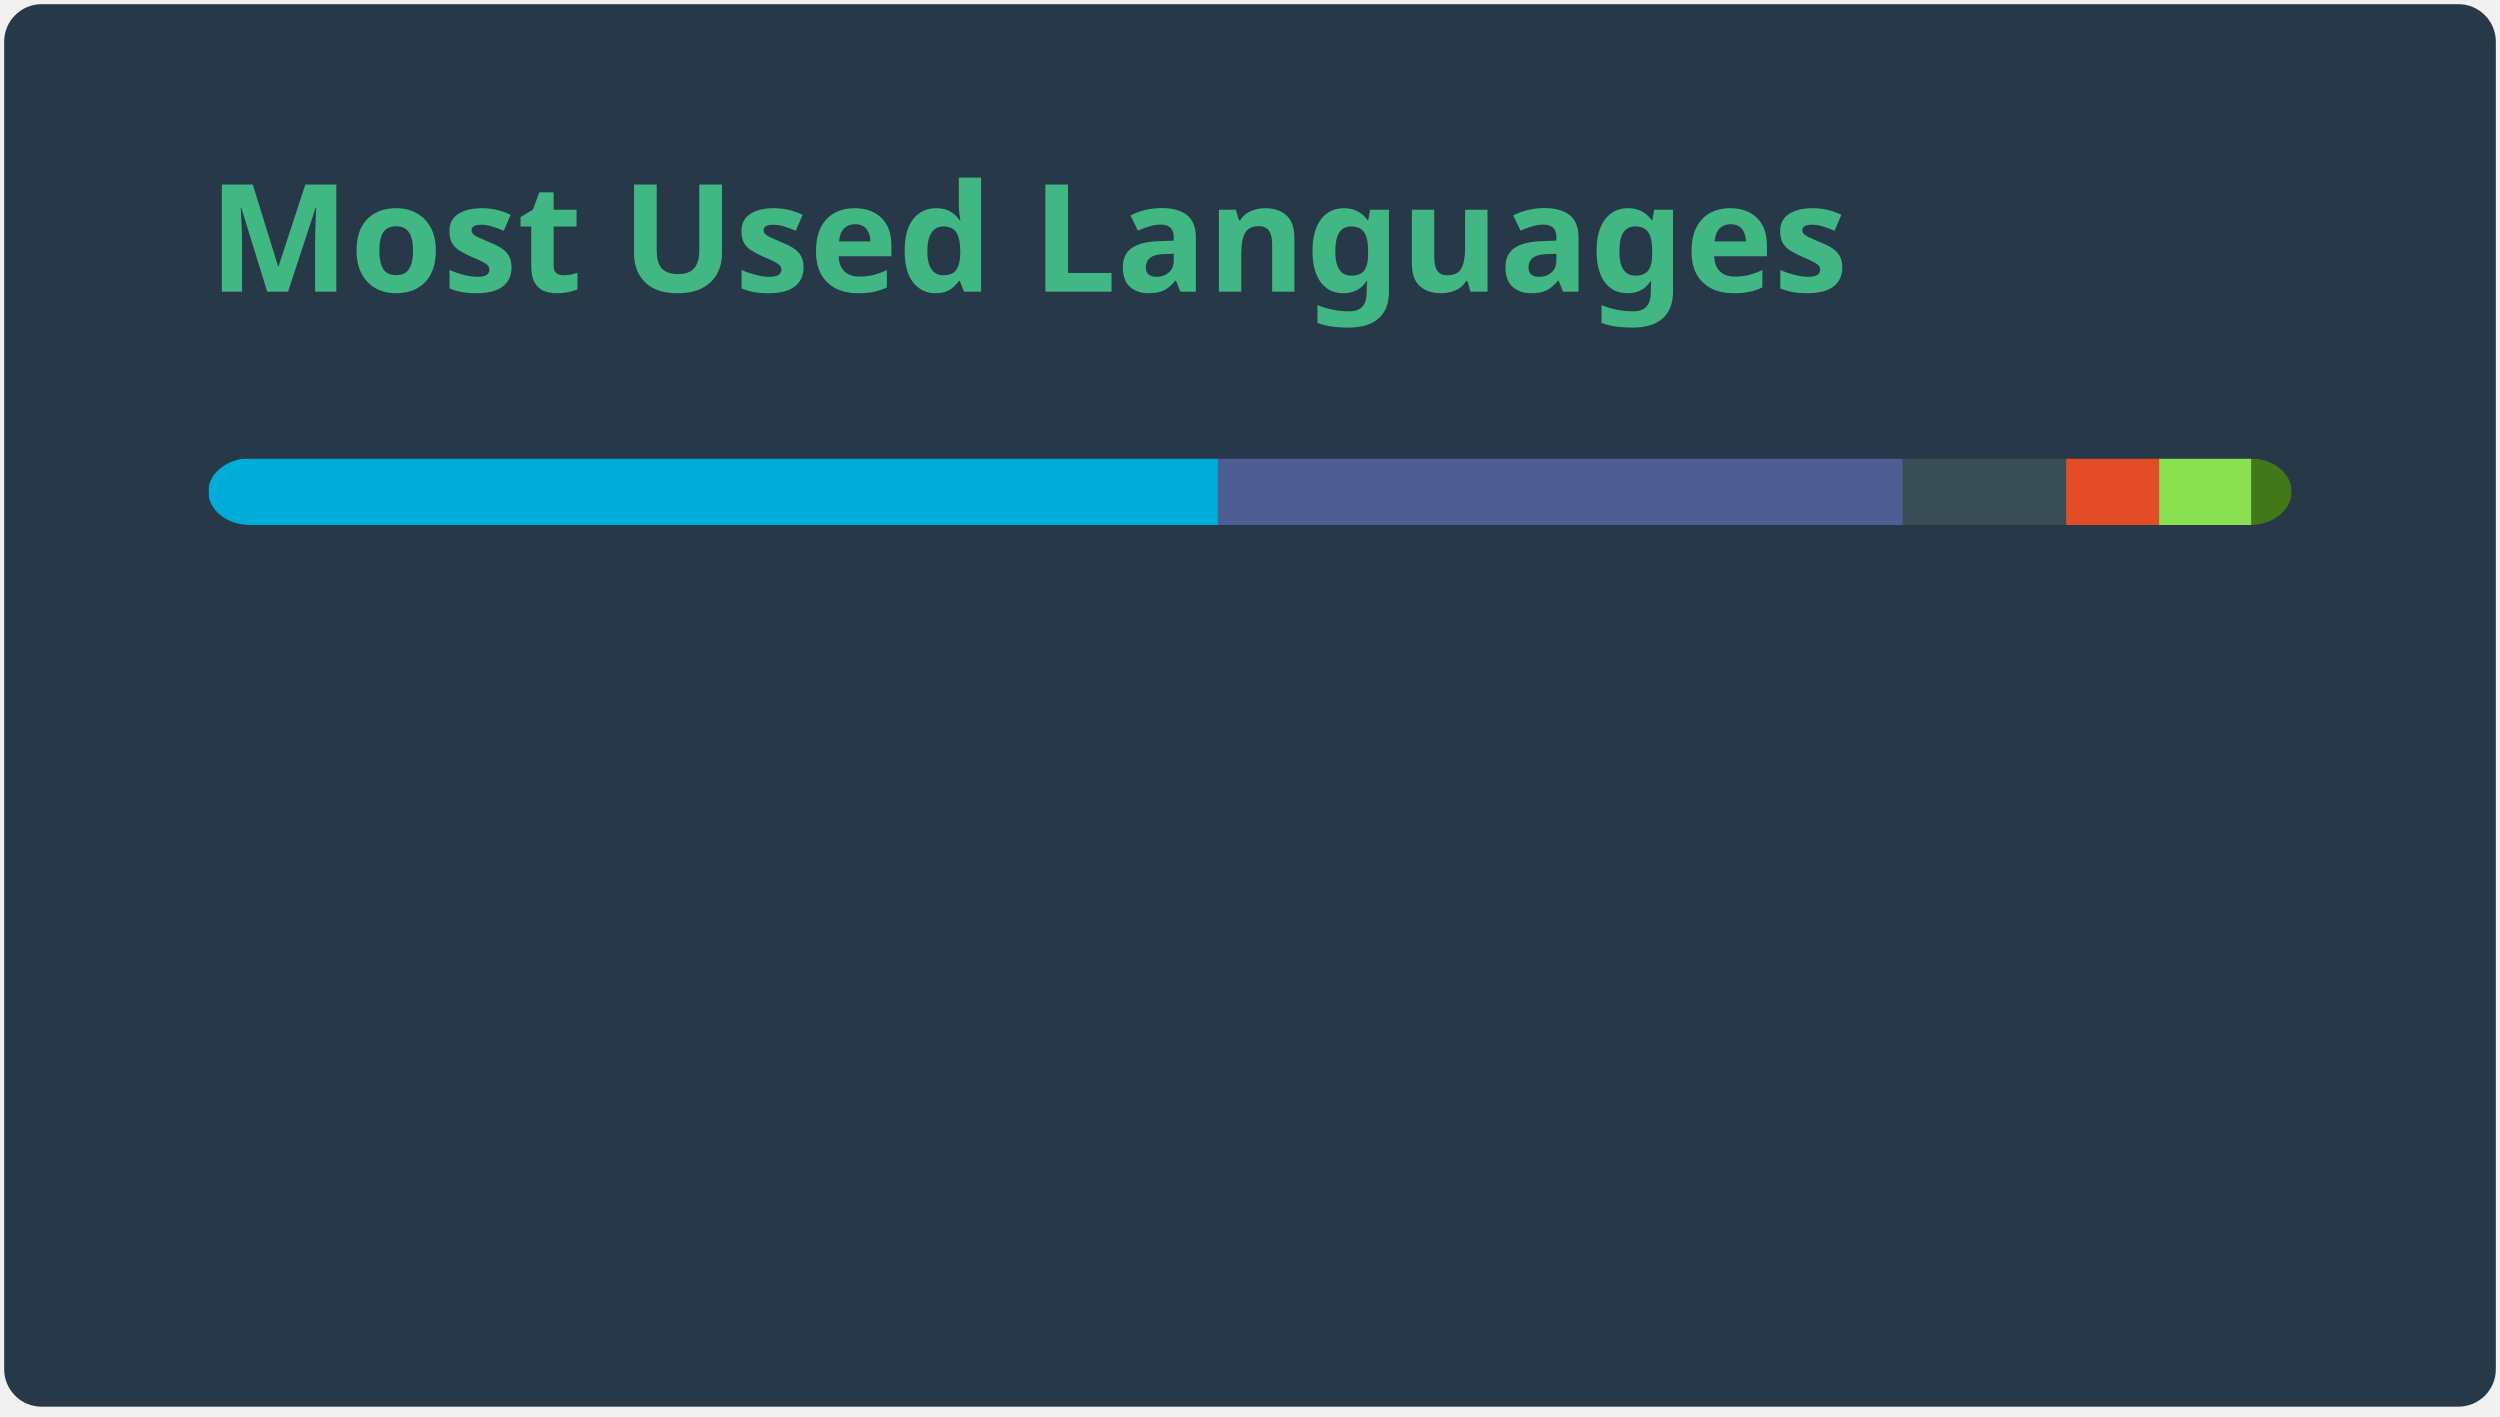
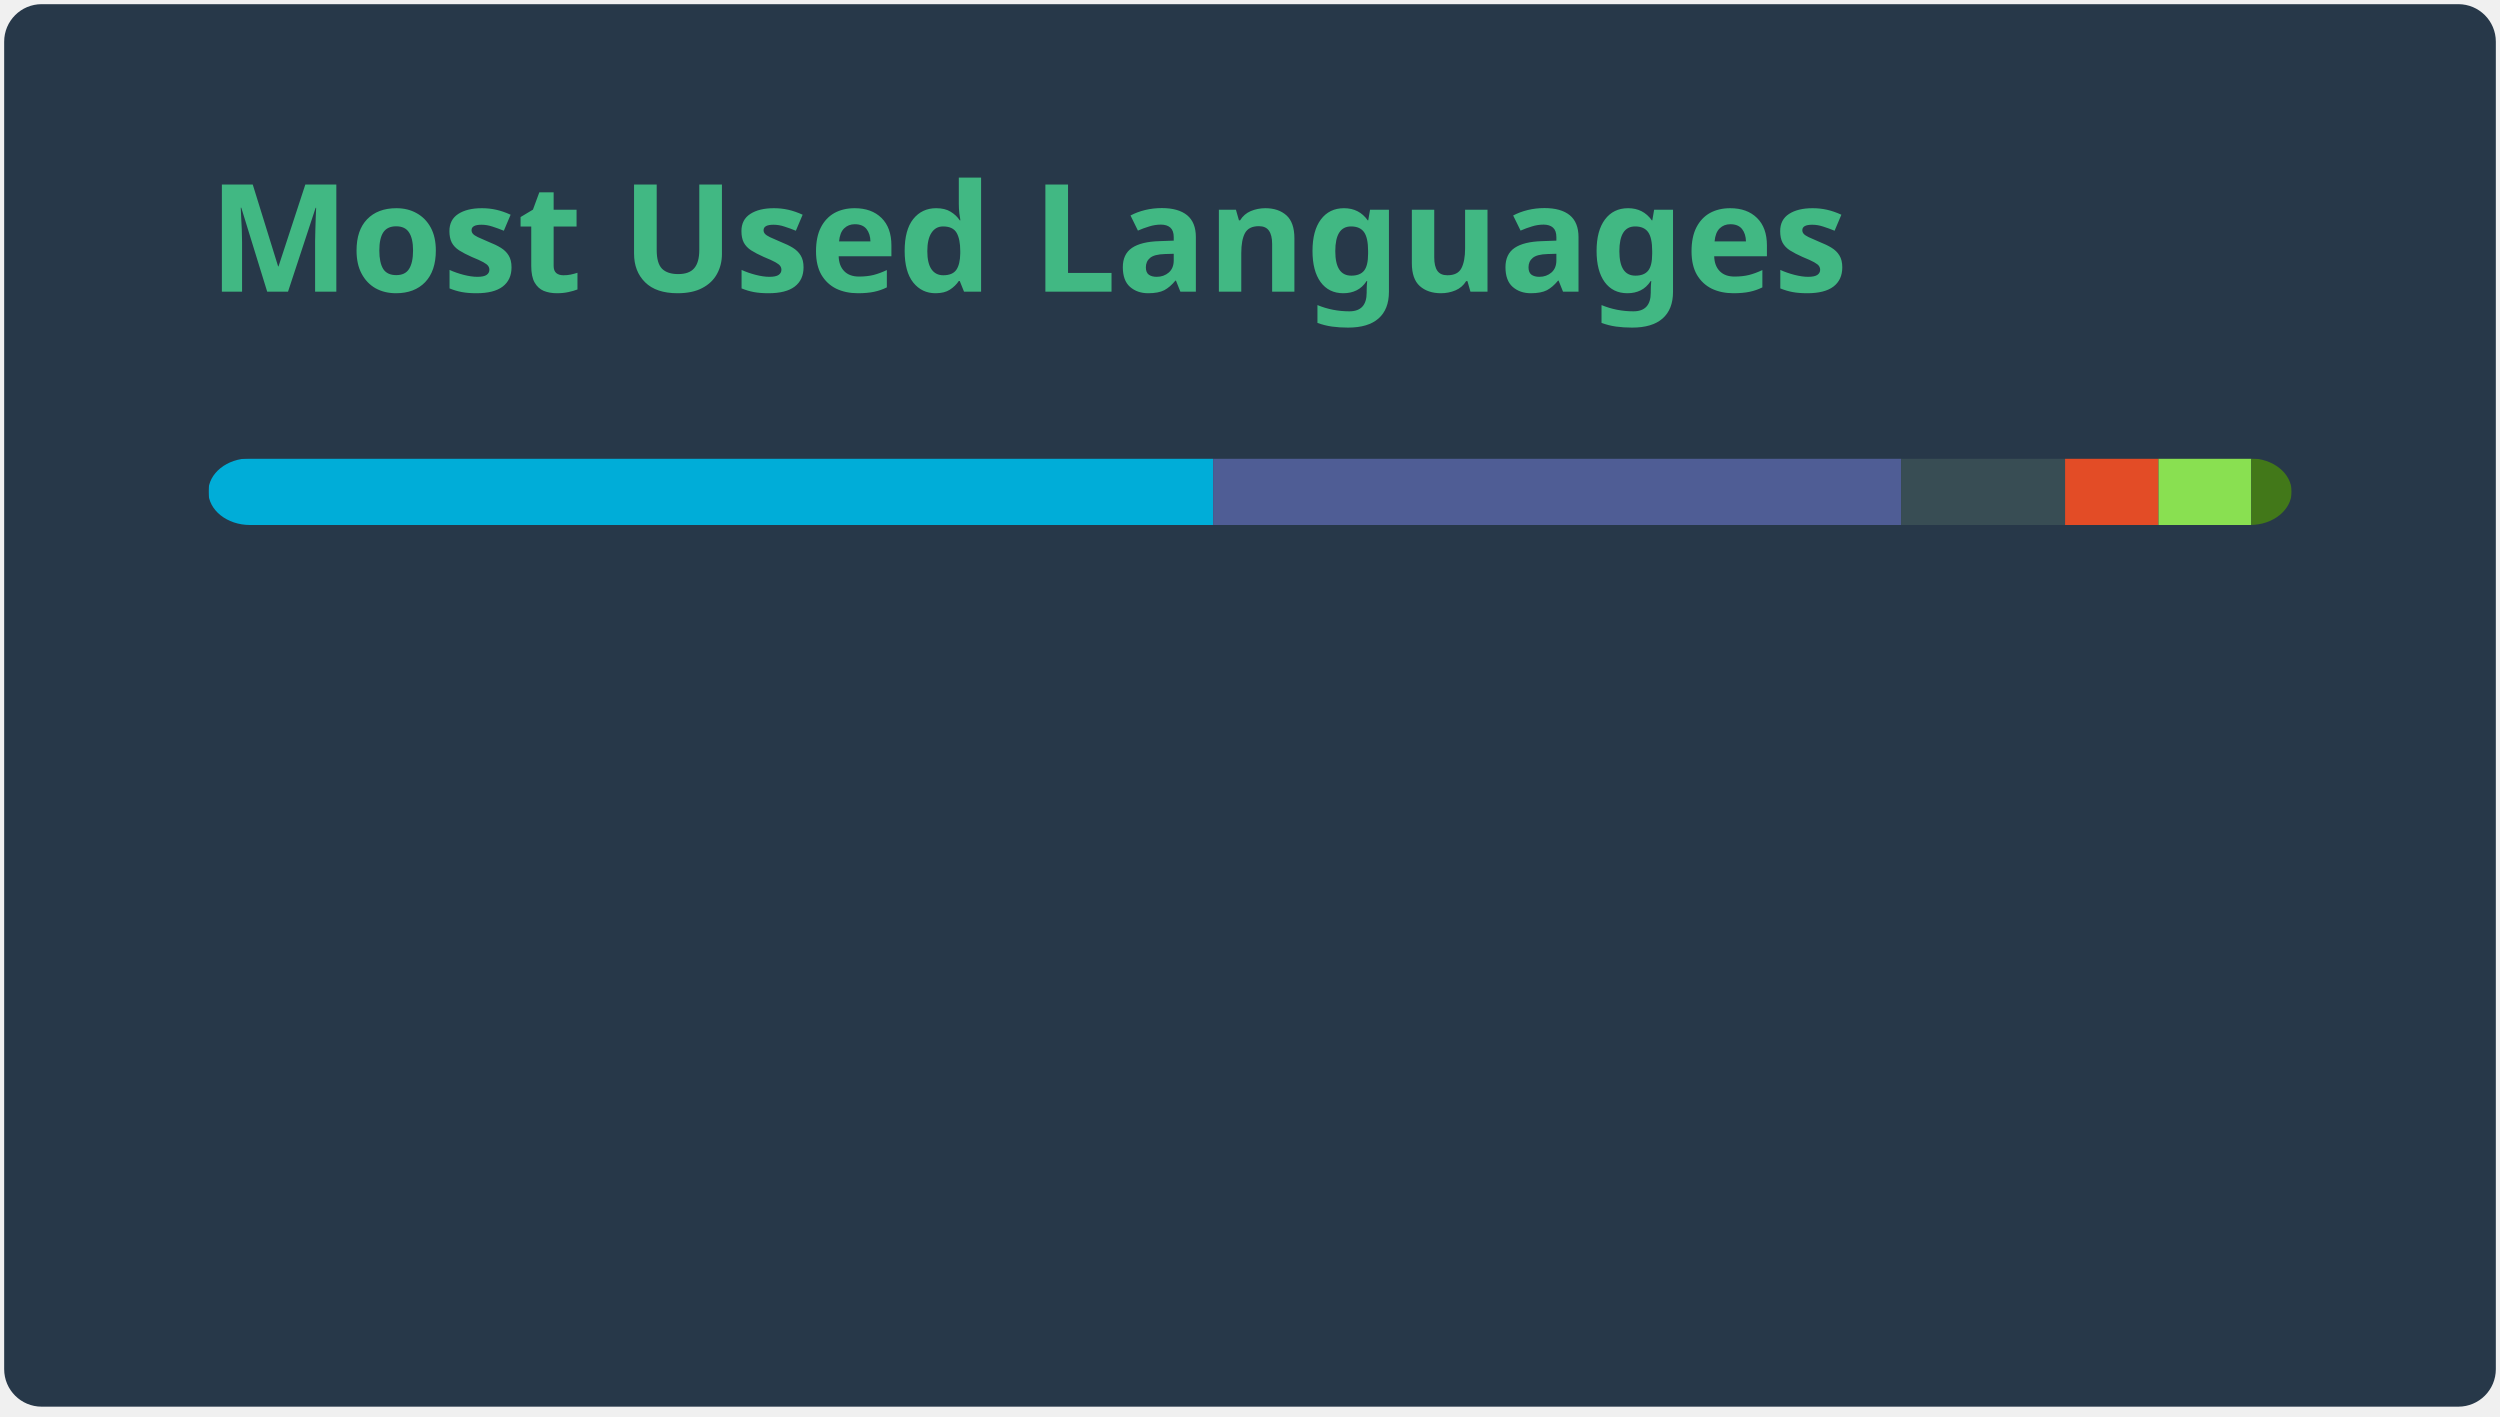
<svg xmlns="http://www.w3.org/2000/svg" width="300" height="170" viewBox="0 0 300 170" fill="none" role="img" aria-labelledby="descId">
  <style>
        .header {
            font: 600 18px 'Segoe UI', Ubuntu, Sans-Serif;
            fill: #41b883;
            animation: fadeInAnimation 0.8s ease-in-out forwards;
        }
        @supports(-moz-appearance: auto) {
             
            .header { font-size: 15.5px; }
        }

        @keyframes slideInAnimation {
            from {
                width: 0;
            }
            to {
                width: calc(100%-100px);
            }
        }
        @keyframes growWidthAnimation {
            from {
                width: 0;
            }
            to {
                width: 100%;
            }
        }
        .stat {
            font: 600 14px 'Segoe UI', Ubuntu, "Helvetica Neue", Sans-Serif; fill: #fffefe;
        }
        @supports(-moz-appearance: auto) {
             
            .stat { font-size:12px; }
        }
        .bold { font-weight: 700 }
        .lang-name {
            font: 400 11px "Segoe UI", Ubuntu, Sans-Serif;
            fill: #fffefe;
        }
        .stagger {
            opacity: 0;
            animation: fadeInAnimation 0.3s ease-in-out forwards;
        }
        #rect-mask rect{
            animation: slideInAnimation 1s ease-in-out forwards;
        }
        .lang-progress{
            animation: growWidthAnimation 0.6s ease-in-out forwards;
        }



         
        @keyframes scaleInAnimation {
            from {
                transform: translate(-5px, 5px) scale(0);
            }
            to {
                transform: translate(-5px, 5px) scale(1);
            }
        }
        @keyframes fadeInAnimation {
            from {
                opacity: 0;
            }
            to {
                opacity: 1;
            }
        }
    </style>
  <rect x="0.5" y="0.5" rx="4.5" height="99%" stroke="#e4e2e2" width="299" fill="#273849" stroke-opacity="0" />
  <g transform="translate(25, 35)">
    <g transform="translate(0, 0)">
      <text x="0" y="0" class="header">Most Used Languages</text>
    </g>
  </g>
  <g transform="translate(0, 55)">
    <svg x="25">
      <mask id="rect-mask">
        <rect x="0" y="0" width="250" height="8" fill="white" rx="5" />
      </mask>
-       <rect mask="url(#rect-mask)" x="0" y="0" width="121.153" height="8" fill="#00ADD8" />
-       <rect mask="url(#rect-mask)" x="121.153" y="0" width="82.188" height="8" fill="#4F5D95" />
-       <rect mask="url(#rect-mask)" x="203.341" y="0" width="19.591" height="8" fill="#384d54" />
-       <rect mask="url(#rect-mask)" x="222.932" y="0" width="11.16" height="8" fill="#e34c26" />
-       <rect mask="url(#rect-mask)" x="234.092" y="0" width="11.086" height="8" fill="#89e051" />
-       <rect mask="url(#rect-mask)" x="245.178" y="0" width="4.822" height="8" fill="#427819" />
+       <rect mask="url(#rect-mask)" x="0" y="0" width="120.575" height="8" fill="#00ADD8" />
+       <rect mask="url(#rect-mask)" x="120.575" y="0" width="82.557" height="8" fill="#4F5D95" />
+       <rect mask="url(#rect-mask)" x="203.131" y="0" width="19.679" height="8" fill="#384d54" />
+       <rect mask="url(#rect-mask)" x="222.81" y="0" width="11.21" height="8" fill="#e34c26" />
+       <rect mask="url(#rect-mask)" x="234.02" y="0" width="11.136" height="8" fill="#89e051" />
+       <rect mask="url(#rect-mask)" x="245.156" y="0" width="4.844" height="8" fill="#427819" />
      <g transform="translate(0, 25)">
        <g transform="translate(0, 0)">
          <g transform="translate(0, 0)">
            <g class="stagger" style="animation-delay: 450ms">
              <circle cx="5" cy="6" r="5" fill="#00ADD8" />
              <text x="15" y="10" class="lang-name">
-                                     Go 48.46%
+                                     Go 48.23%
                                </text>
            </g>
          </g>
          <g transform="translate(0, 25)">
            <g class="stagger" style="animation-delay: 600ms">
              <circle cx="5" cy="6" r="5" fill="#4F5D95" />
              <text x="15" y="10" class="lang-name">
-                                     PHP 32.88%
+                                     PHP 33.02%
                                </text>
            </g>
          </g>
          <g transform="translate(0, 50)">
            <g class="stagger" style="animation-delay: 750ms">
              <circle cx="5" cy="6" r="5" fill="#384d54" />
              <text x="15" y="10" class="lang-name">
-                                     Dockerfile 7.84%
+                                     Dockerfile 7.87%
                                </text>
            </g>
          </g>
        </g>
        <g transform="translate(150, 0)">
          <g transform="translate(0, 0)">
            <g class="stagger" style="animation-delay: 450ms">
              <circle cx="5" cy="6" r="5" fill="#e34c26" />
              <text x="15" y="10" class="lang-name">
-                                     HTML 4.46%
+                                     HTML 4.48%
                                </text>
            </g>
          </g>
          <g transform="translate(0, 25)">
            <g class="stagger" style="animation-delay: 600ms">
              <circle cx="5" cy="6" r="5" fill="#89e051" />
              <text x="15" y="10" class="lang-name">
-                                     Shell 4.43%
+                                     Shell 4.45%
                                </text>
            </g>
          </g>
          <g transform="translate(0, 50)">
            <g class="stagger" style="animation-delay: 750ms">
              <circle cx="5" cy="6" r="5" fill="#427819" />
              <text x="15" y="10" class="lang-name">
-                                     Makefile 1.93%
+                                     Makefile 1.94%
                                </text>
            </g>
          </g>
        </g>
      </g>
    </svg>
  </g>
</svg>
